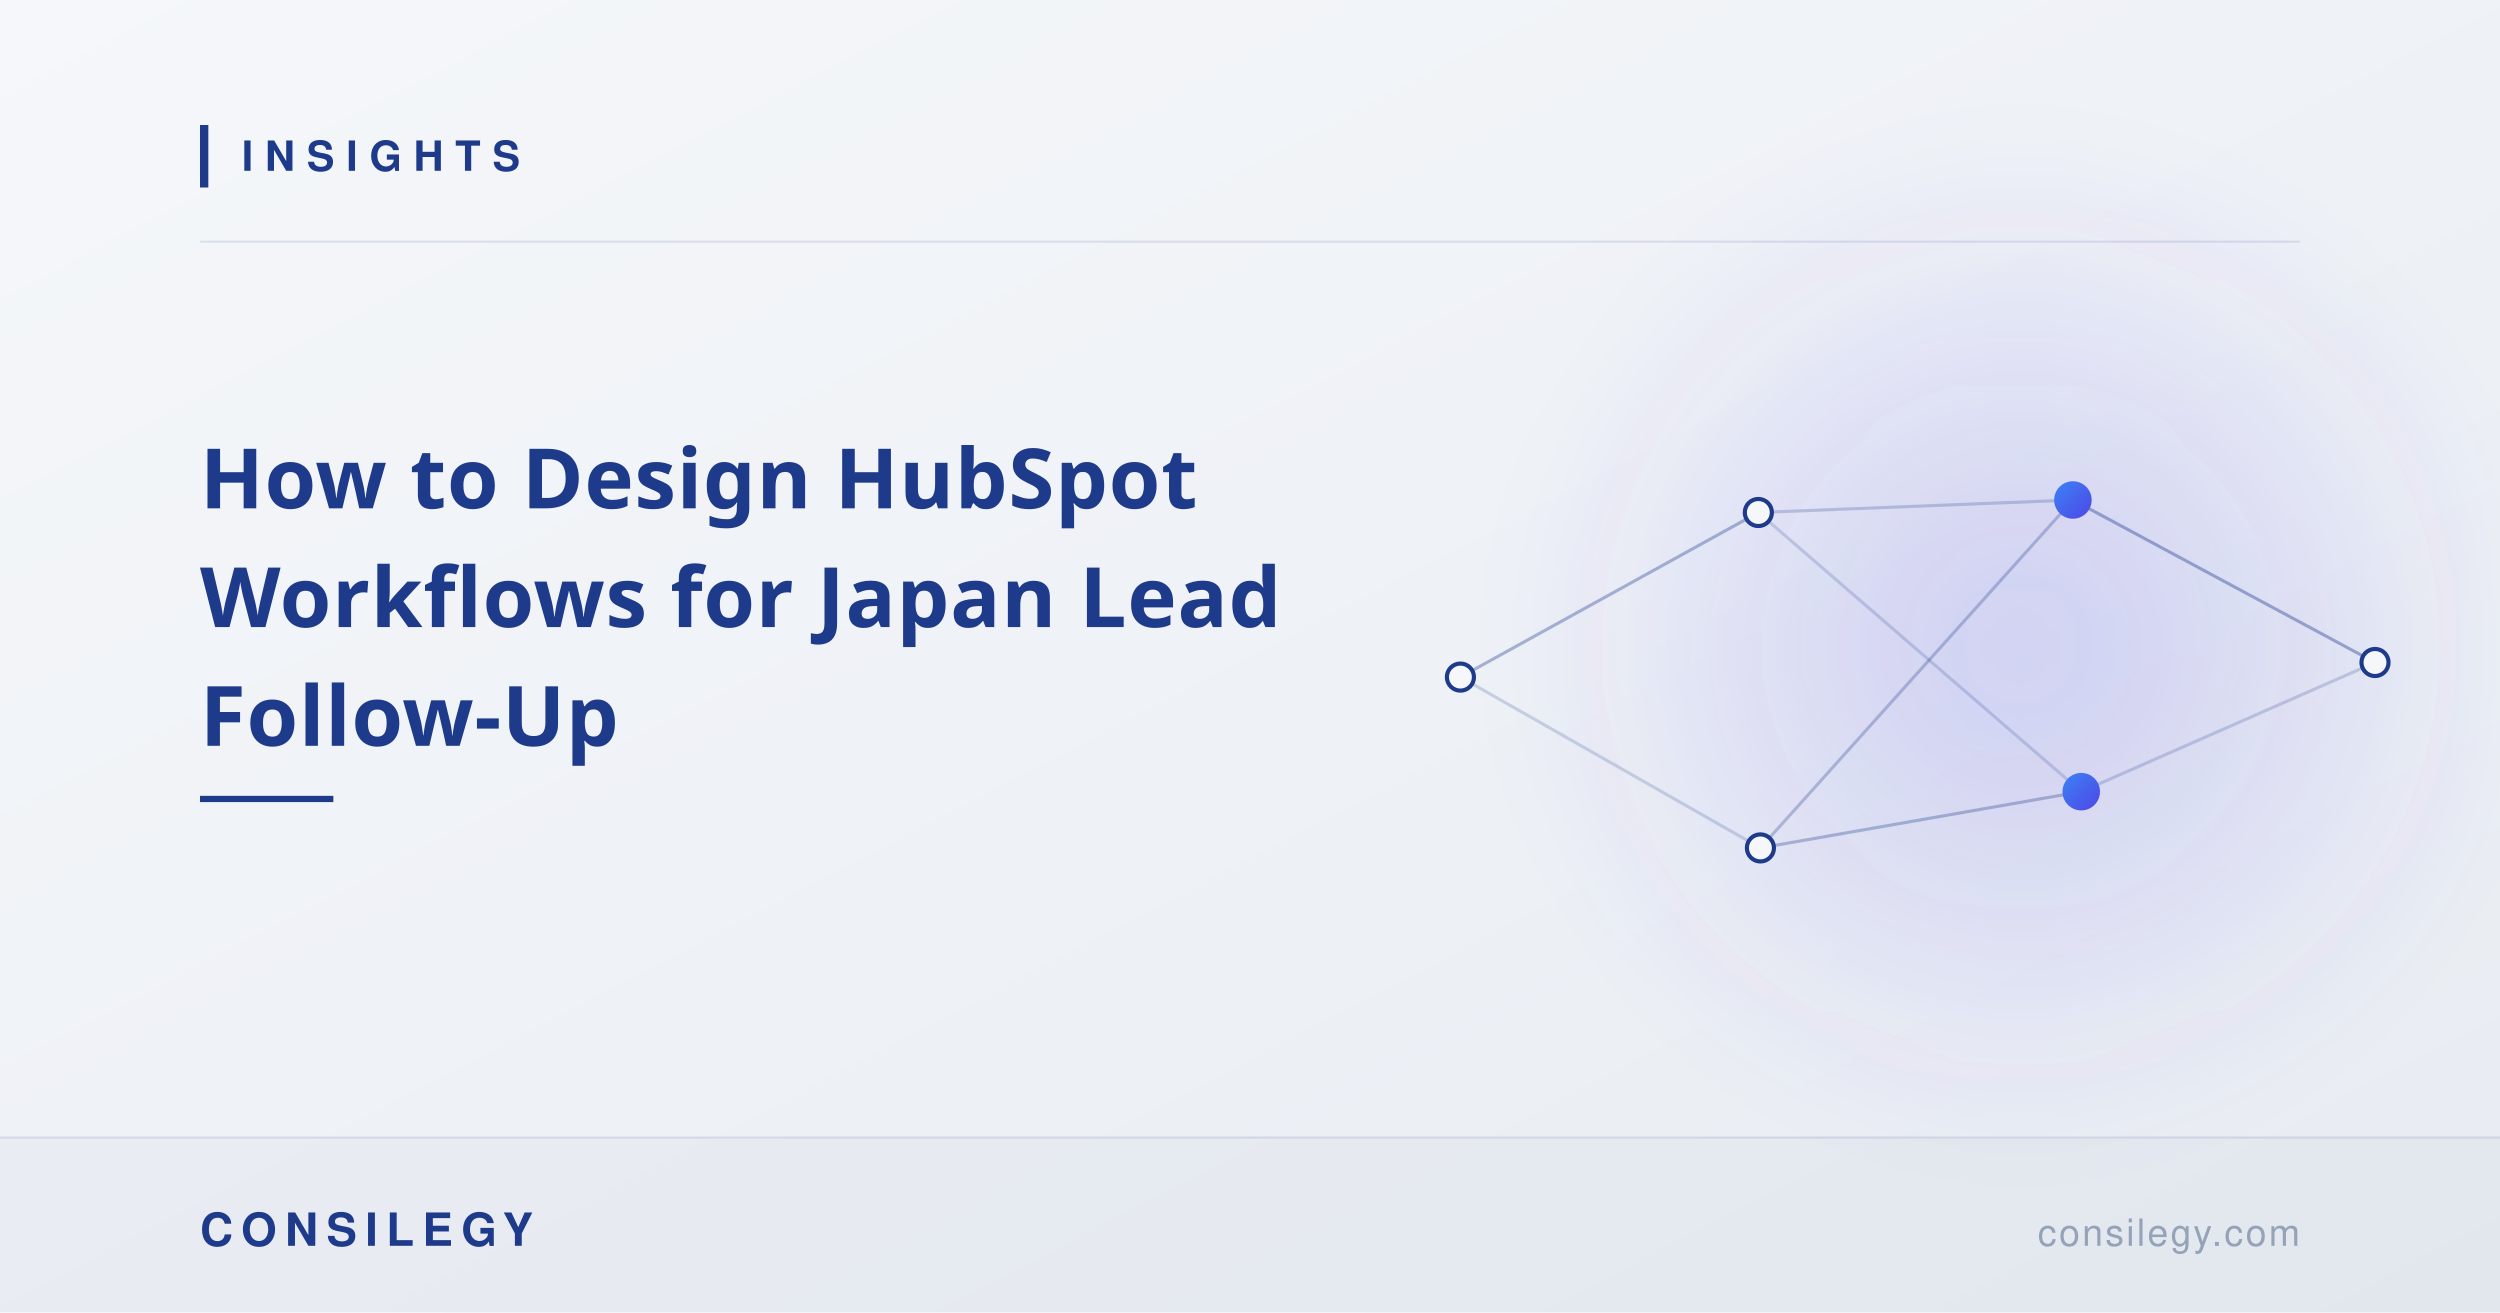
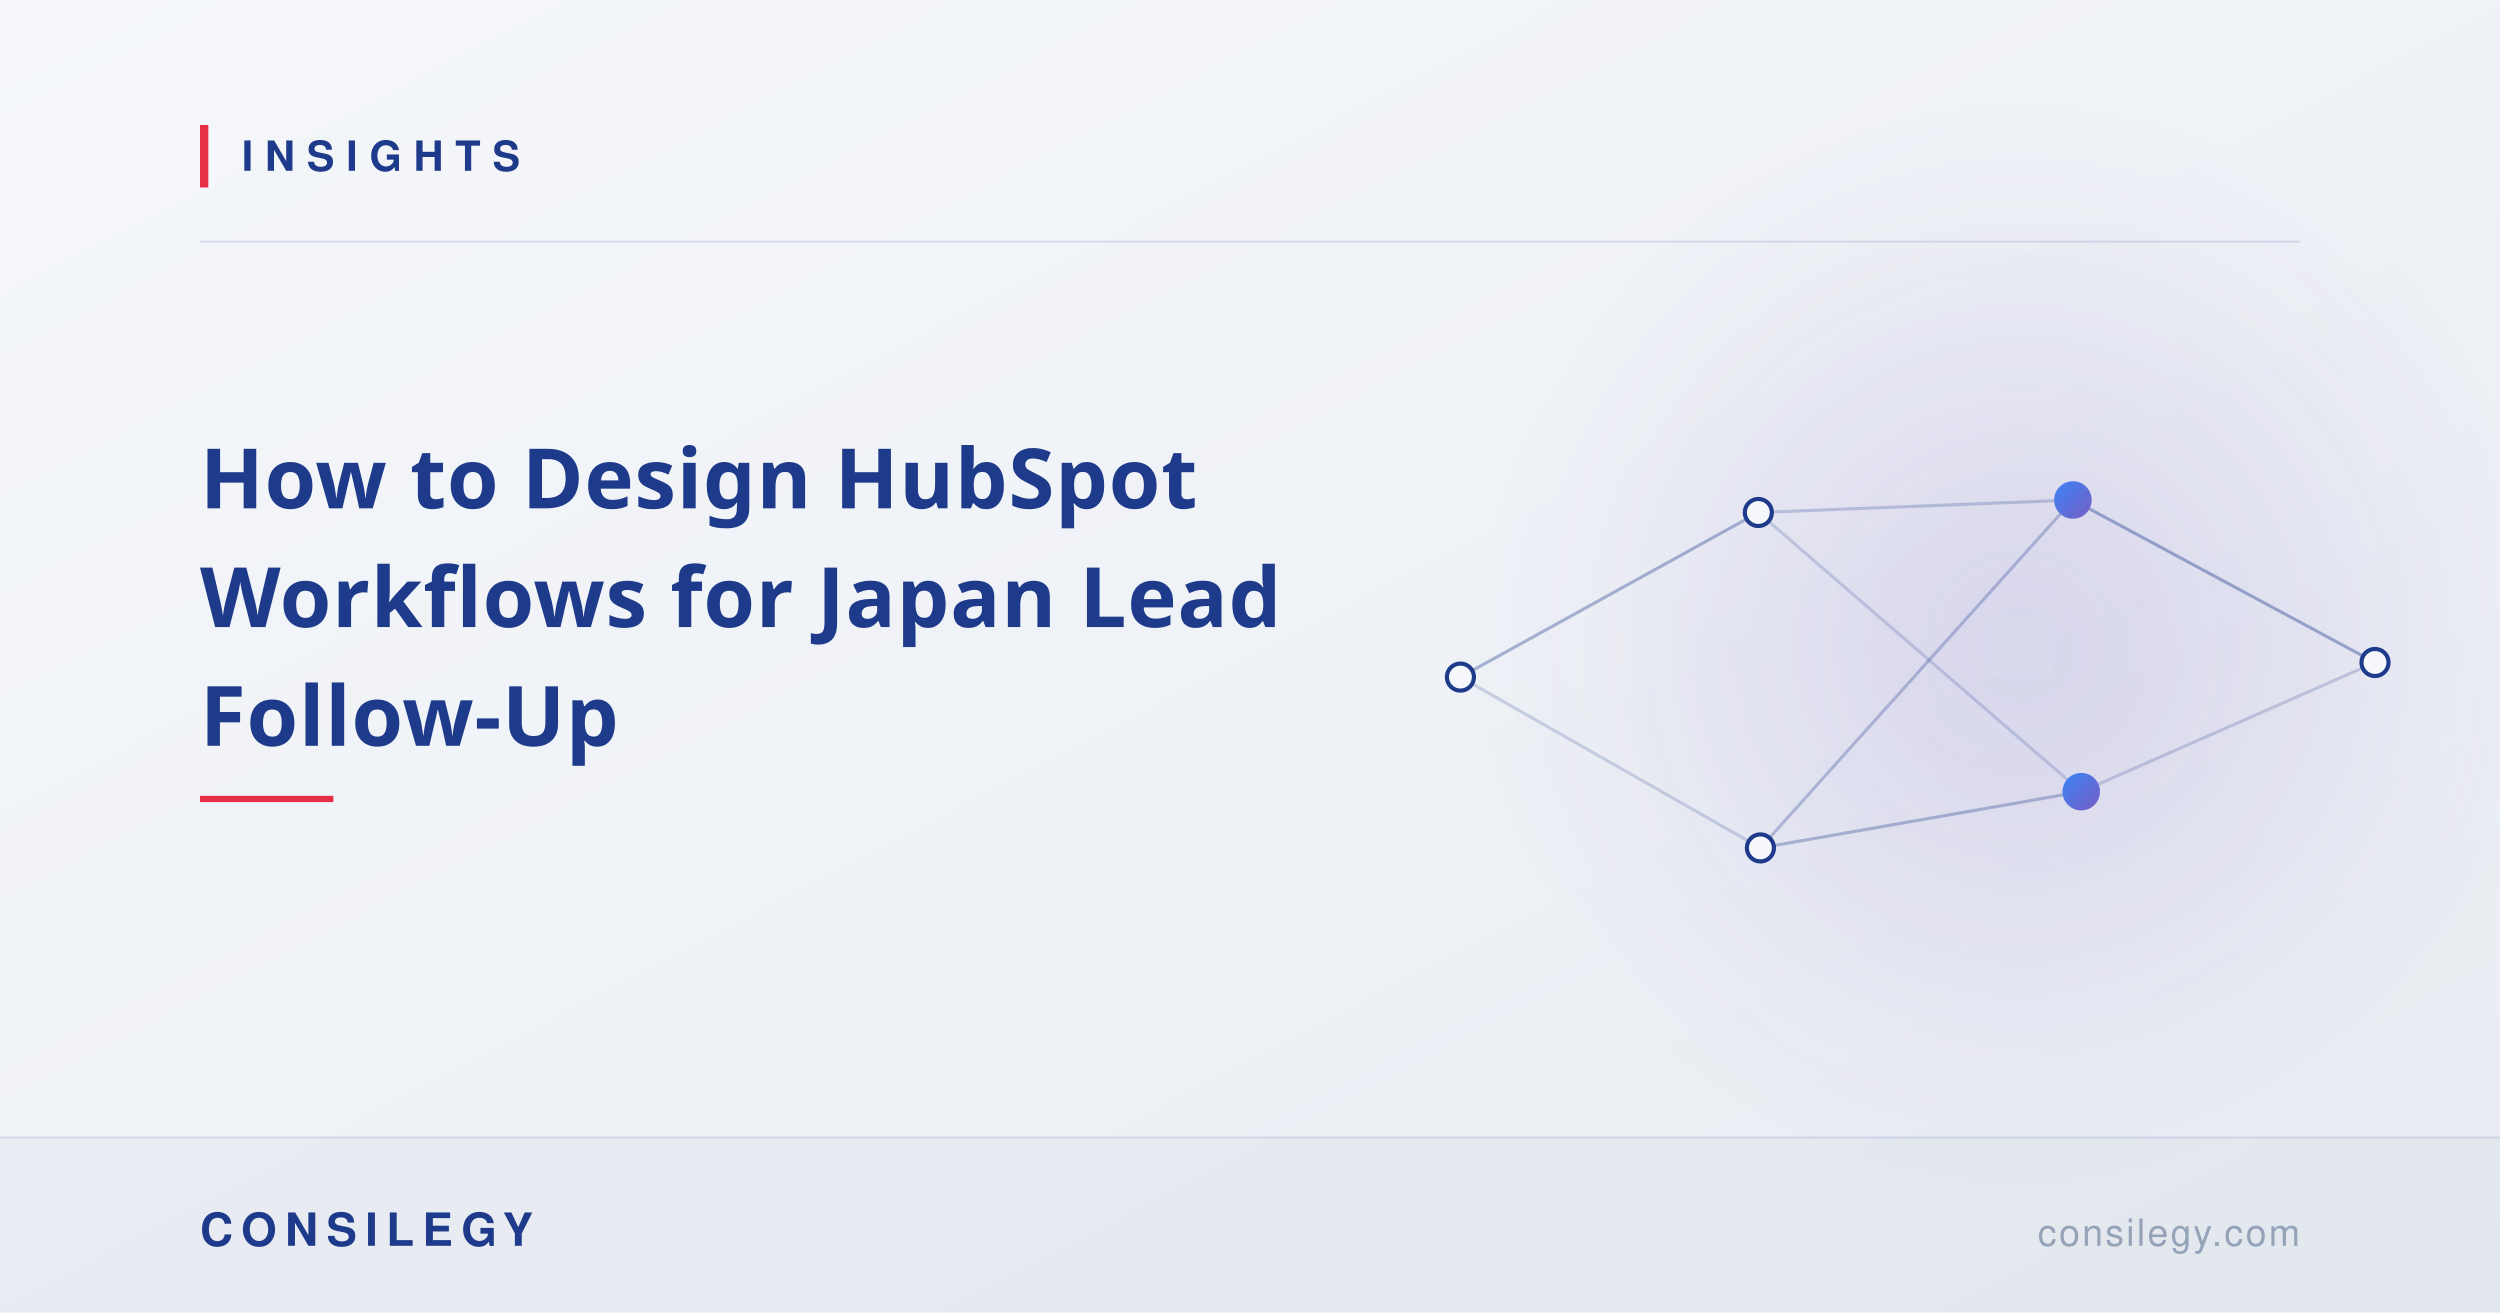
<svg xmlns="http://www.w3.org/2000/svg" viewBox="0 0 1200 630" width="1200" height="630">
  <defs>
    <linearGradient id="bg" x1="0%" y1="0%" x2="100%" y2="100%">
      <stop offset="0%" stop-color="#F5F7FA" />
      <stop offset="100%" stop-color="#E8ECF2" />
    </linearGradient>
    <linearGradient id="bi" x1="0%" y1="0%" x2="100%" y2="100%">
      <stop offset="0%" stop-color="#3B82F6" />
-       <stop offset="100%" stop-color="#4F46E5" />
+       <stop offset="100%" stop-color="#765FC4" />
    </linearGradient>
    <radialGradient id="glow" cx="50%" cy="50%" r="50%">
-       <stop offset="0%" stop-color="#4F46E5" stop-opacity="0.20" />
-       <stop offset="100%" stop-color="#4F46E5" stop-opacity="0" />
+       <stop offset="0%" stop-color="#765FC4" stop-opacity="0.20" />
+       <stop offset="100%" stop-color="#765FC4" stop-opacity="0" />
    </radialGradient>
    <filter id="soft" x="-60%" y="-60%" width="220%" height="220%">
      <feGaussianBlur stdDeviation="26" />
    </filter>
  </defs>
  <rect width="1200" height="630" fill="url(#bg)" />
  <circle cx="970" cy="310" r="240" fill="url(#glow)" filter="url(#soft)" />
  <line x1="701" y1="325" x2="844" y2="246" stroke="#1E3A8A" stroke-opacity="0.35" stroke-width="1.5" />
  <line x1="701" y1="325" x2="845" y2="407" stroke="#1E3A8A" stroke-opacity="0.19" stroke-width="1.5" />
  <line x1="844" y1="246" x2="995" y2="240" stroke="#1E3A8A" stroke-opacity="0.23" stroke-width="1.5" />
  <line x1="844" y1="246" x2="999" y2="380" stroke="#1E3A8A" stroke-opacity="0.19" stroke-width="1.5" />
  <line x1="845" y1="407" x2="995" y2="240" stroke="#1E3A8A" stroke-opacity="0.28" stroke-width="1.5" />
  <line x1="845" y1="407" x2="999" y2="380" stroke="#1E3A8A" stroke-opacity="0.31" stroke-width="1.5" />
  <line x1="995" y1="240" x2="1140" y2="318" stroke="#1E3A8A" stroke-opacity="0.39" stroke-width="1.5" />
  <line x1="999" y1="380" x2="1140" y2="318" stroke="#1E3A8A" stroke-opacity="0.20" stroke-width="1.5" />
  <circle cx="701" cy="325" r="6.5" fill="#F5F7FA" stroke="#1E3A8A" stroke-width="2" />
  <circle cx="844" cy="246" r="6.5" fill="#F5F7FA" stroke="#1E3A8A" stroke-width="2" />
  <circle cx="845" cy="407" r="6.5" fill="#F5F7FA" stroke="#1E3A8A" stroke-width="2" />
  <circle cx="995" cy="240" r="9" fill="url(#bi)" />
  <circle cx="999" cy="380" r="9" fill="url(#bi)" />
  <circle cx="1140" cy="318" r="6.5" fill="#F5F7FA" stroke="#1E3A8A" stroke-width="2" />
-   <rect x="96" y="60" width="4" height="30" fill="#1E3A8A" />
+   <rect x="96" y="60" width="4" height="30" fill="#E62E45" />
  <text x="116" y="82" font-family="'Helvetica Neue',Helvetica,Arial,sans-serif" font-size="20" font-weight="600" fill="#1E3A8A" letter-spacing="0.28em">INSIGHTS</text>
  <line x1="96" y1="116" x2="1104" y2="116" stroke="#1E3A8A" stroke-opacity="0.12" stroke-width="1" />
  <text x="96" y="244" font-family="'Hiragino Sans','Hiragino Kaku Gothic ProN',system-ui,sans-serif" font-size="40" font-weight="600" fill="#1E3A8A" letter-spacing="0.01em">How to Design HubSpot</text>
  <text x="96" y="301" font-family="'Hiragino Sans','Hiragino Kaku Gothic ProN',system-ui,sans-serif" font-size="40" font-weight="600" fill="#1E3A8A" letter-spacing="0.01em">Workflows for Japan Lead</text>
  <text x="96" y="358" font-family="'Hiragino Sans','Hiragino Kaku Gothic ProN',system-ui,sans-serif" font-size="40" font-weight="600" fill="#1E3A8A" letter-spacing="0.01em">Follow-Up</text>
-   <rect x="96" y="382" width="64" height="3" fill="#1E3A8A" />
+   <rect x="96" y="382" width="64" height="3" fill="#E62E45" />
  <rect x="0" y="546" width="1200" height="84" fill="#1E3A8A" fill-opacity="0.035" />
  <line x1="0" y1="546" x2="1200" y2="546" stroke="#1E3A8A" stroke-opacity="0.12" stroke-width="1" />
  <text x="96" y="598" font-family="'Helvetica Neue',Helvetica,Arial,sans-serif" font-size="22" font-weight="600" fill="#1E3A8A" letter-spacing="0.18em">CONSILEGY</text>
  <text x="1104" y="598" text-anchor="end" font-family="'Helvetica Neue',Helvetica,Arial,sans-serif" font-size="18" font-weight="400" fill="#94A3B8" letter-spacing="0.06em">consilegy.com</text>
</svg>
